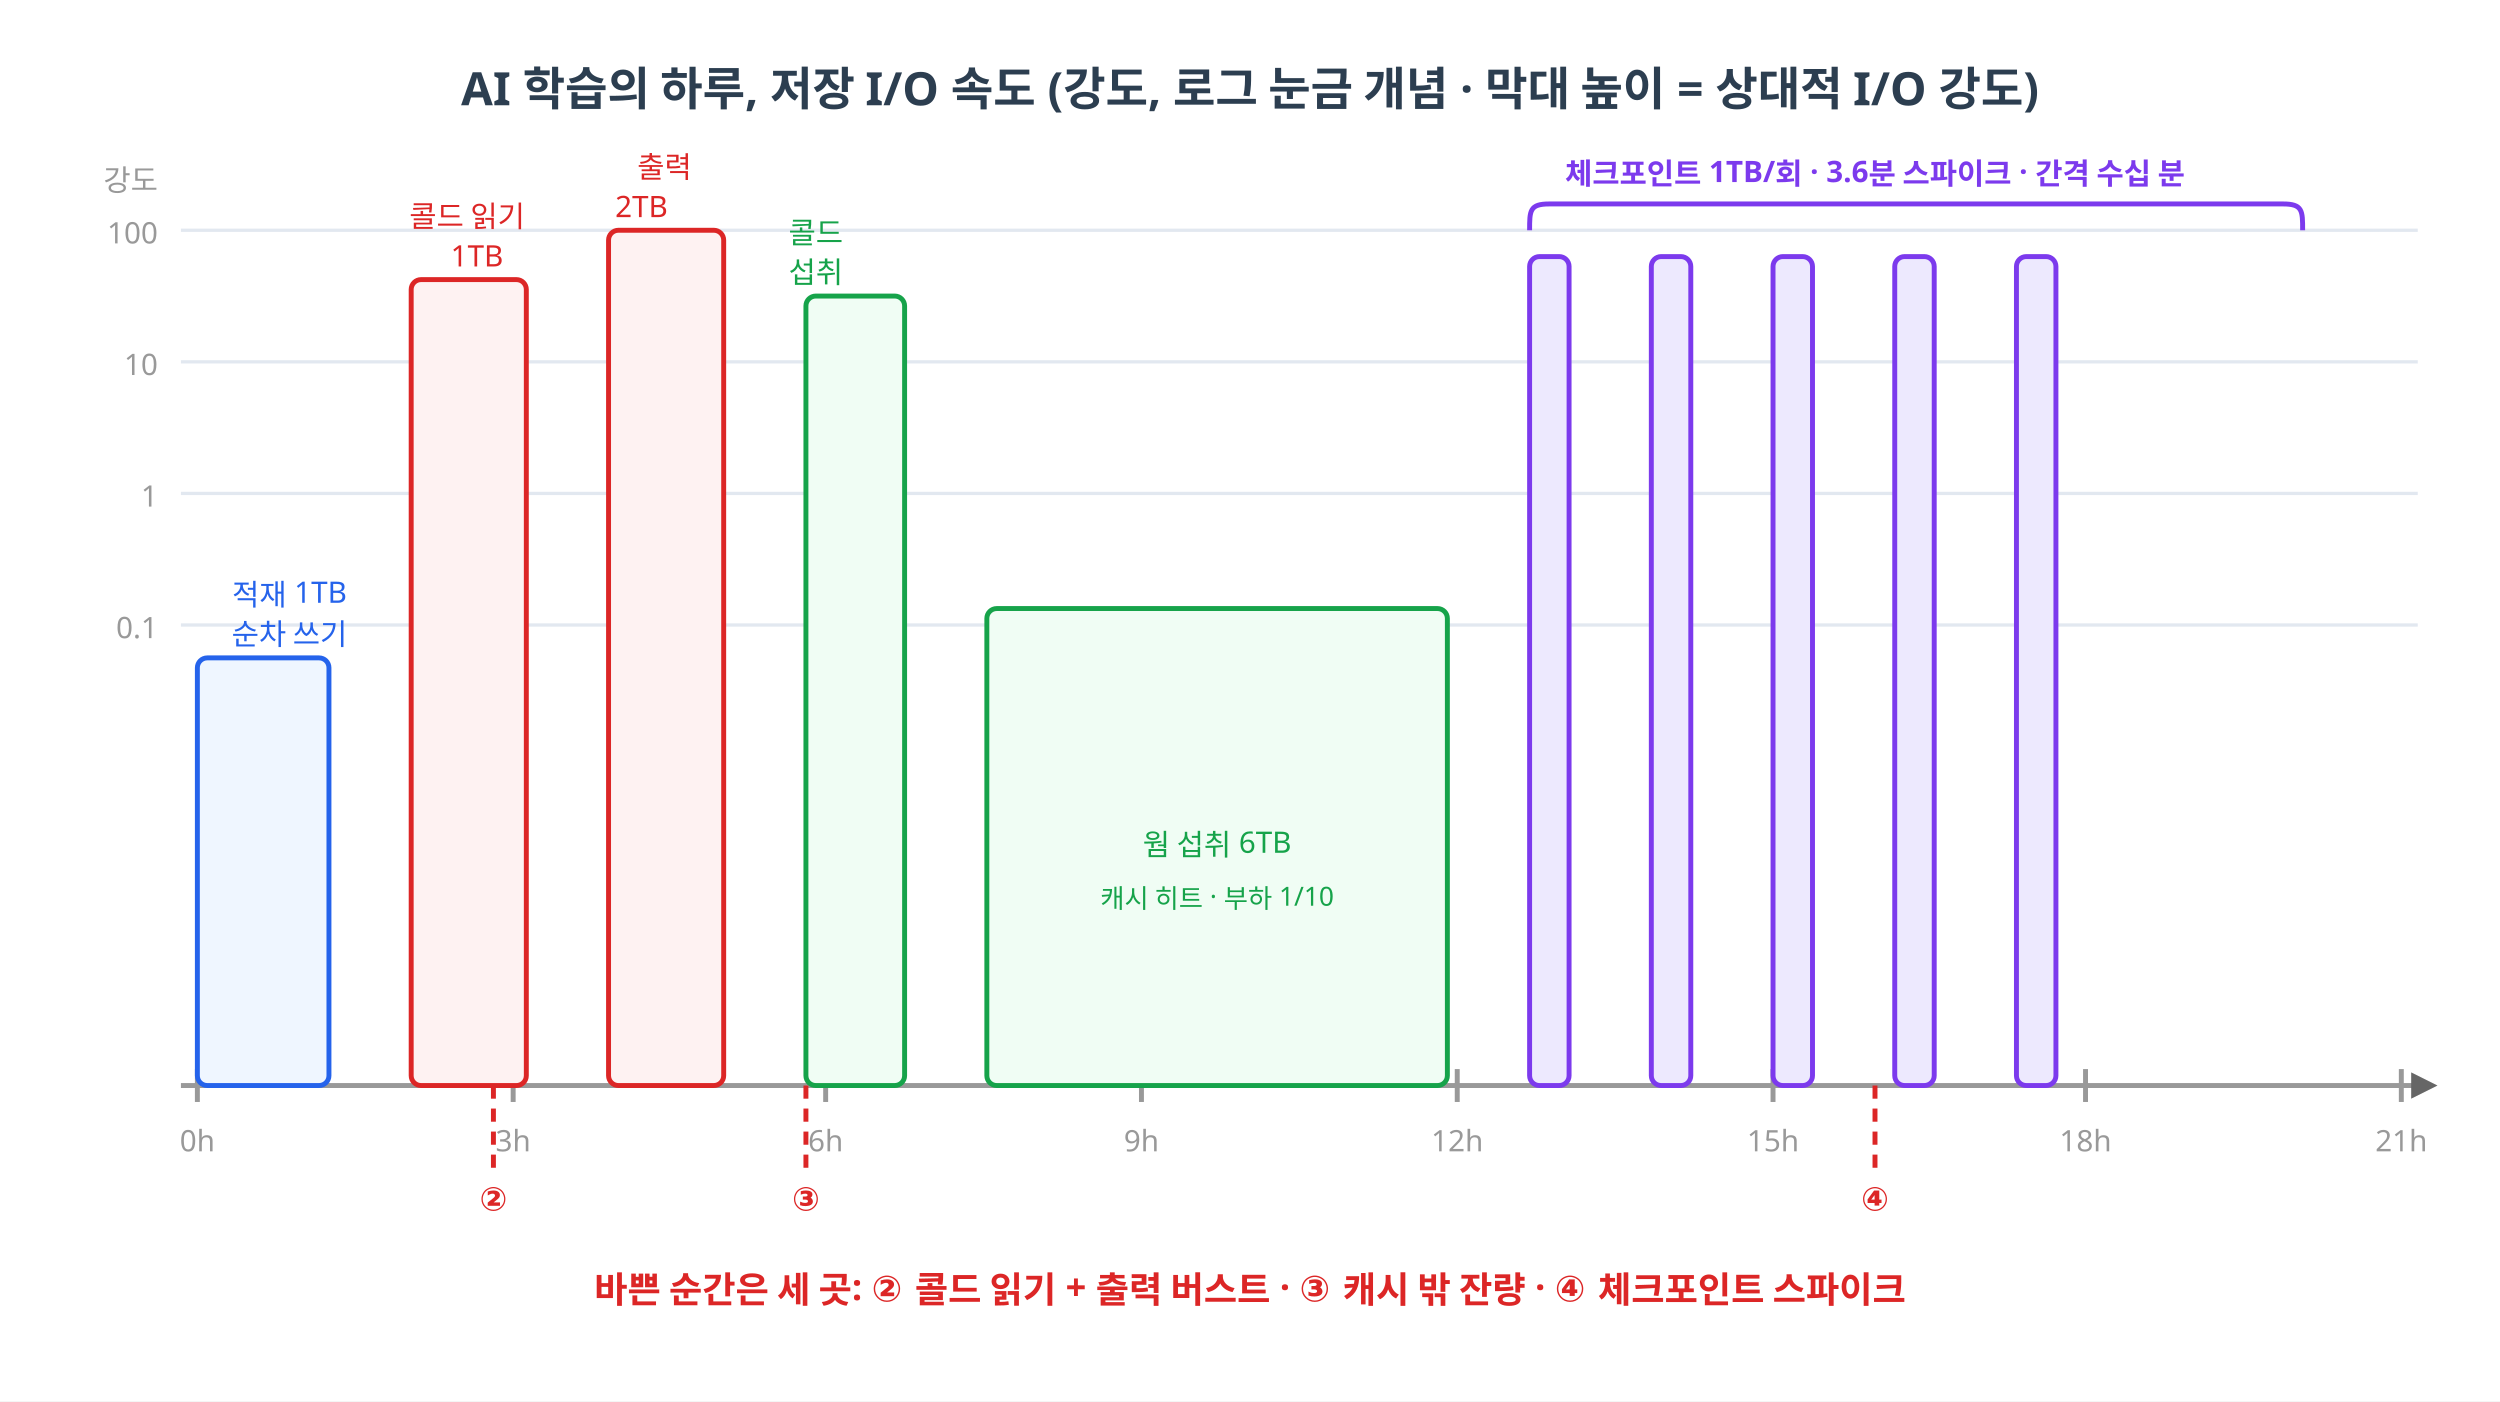
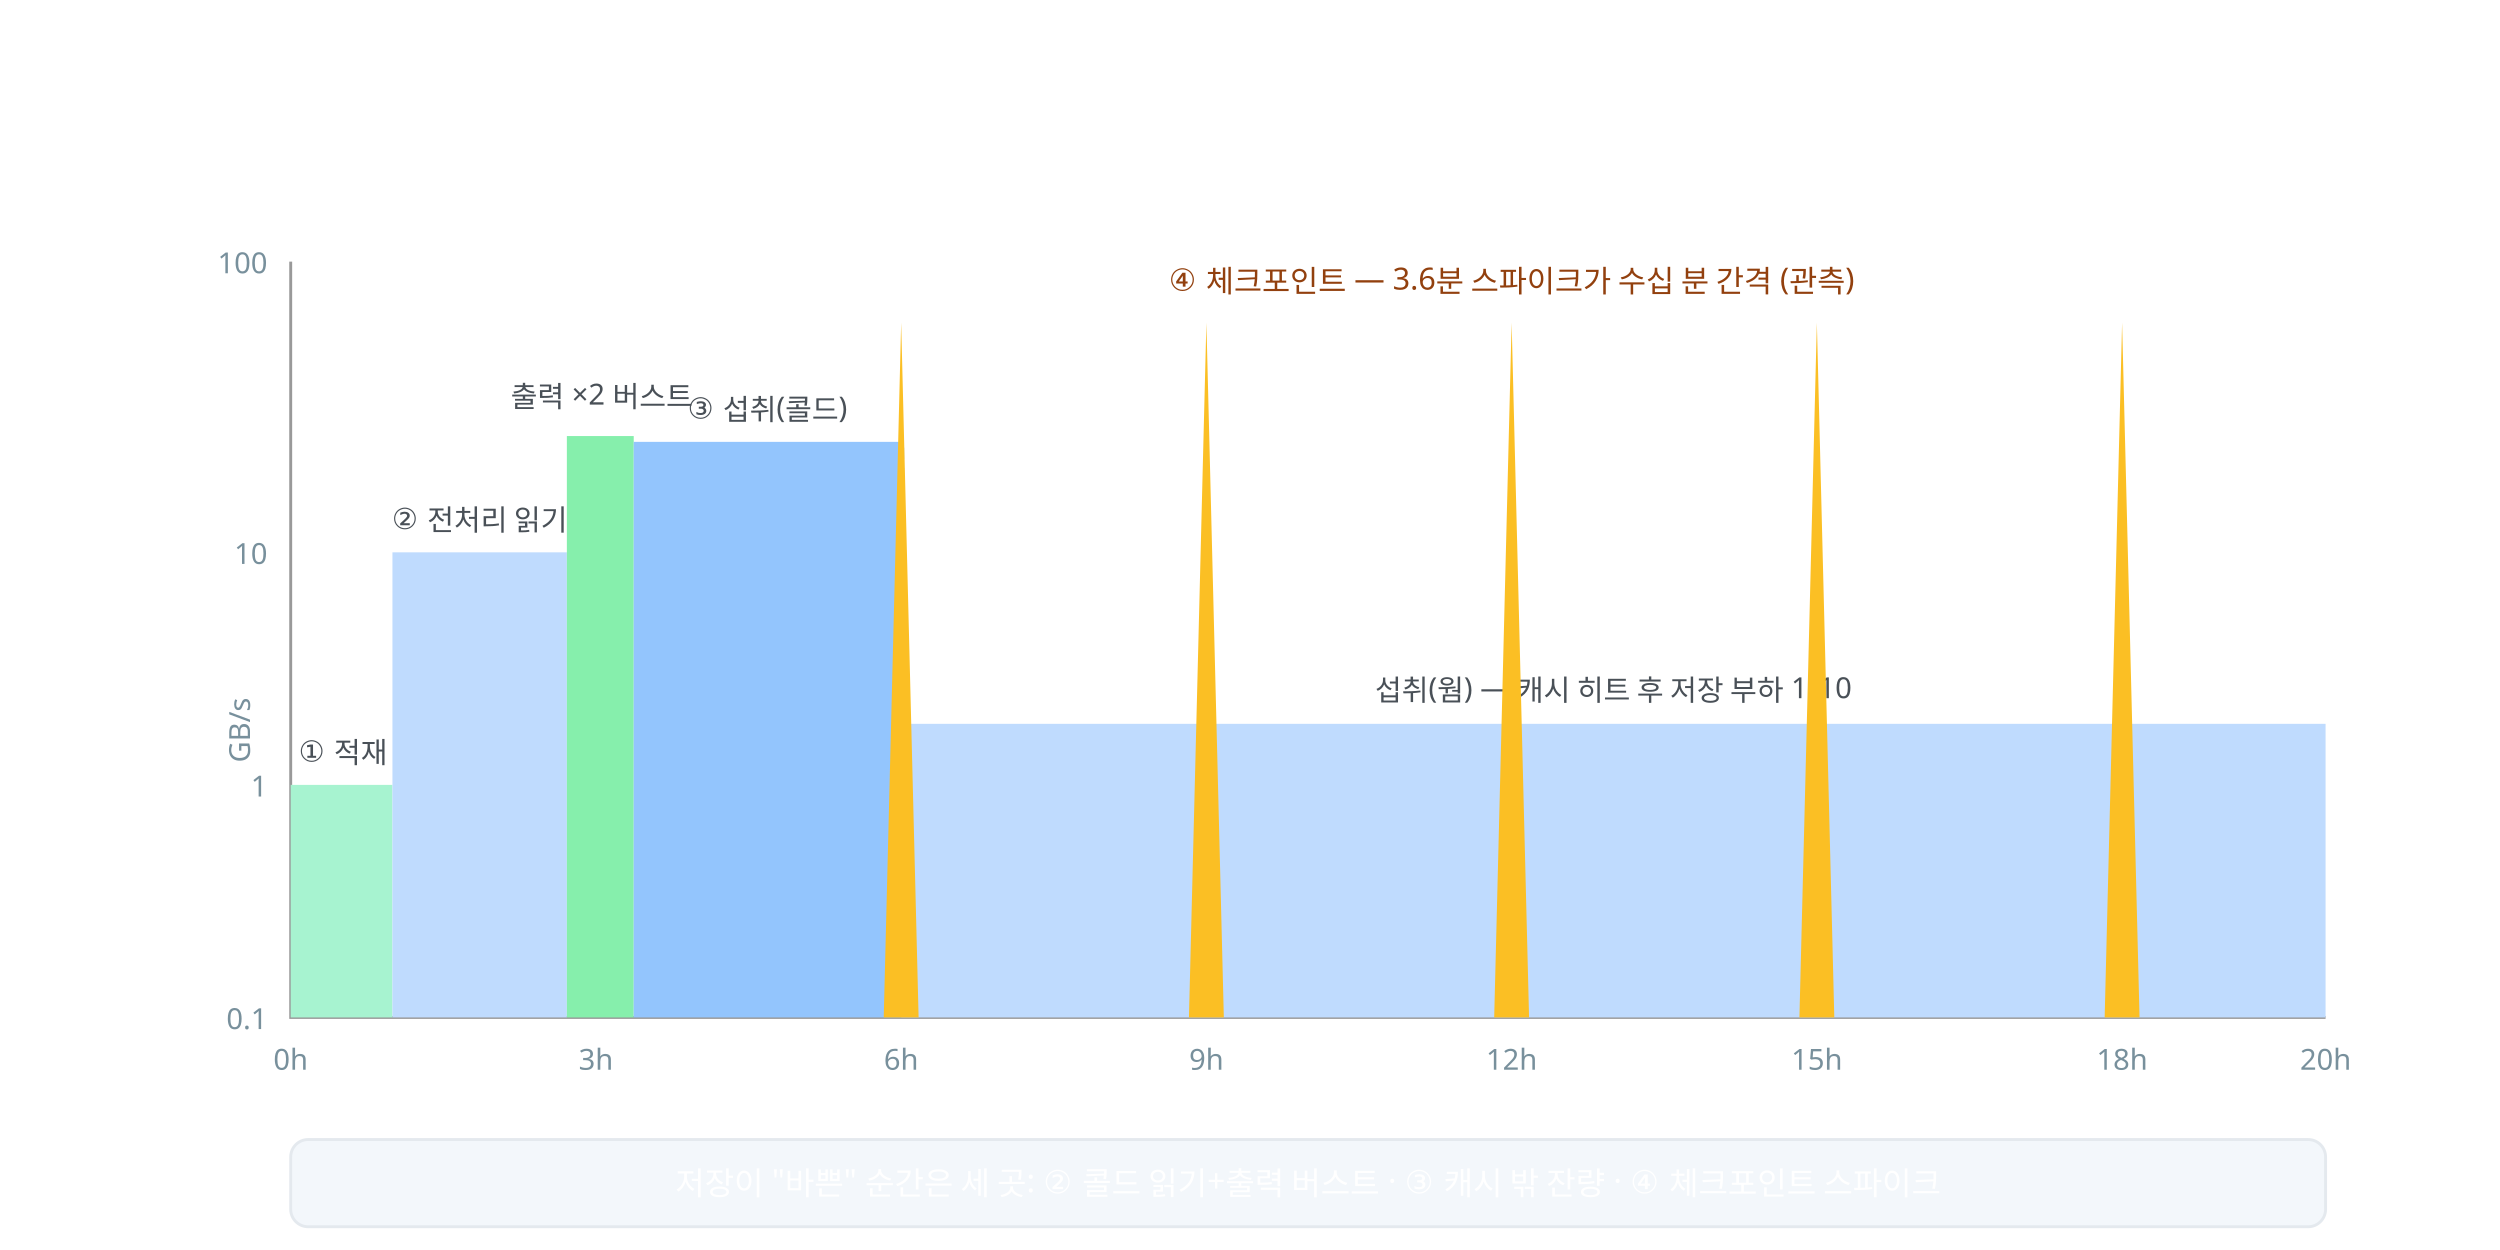
- <svg xmlns="http://www.w3.org/2000/svg" viewBox="0 0 760 426" width="760" role="img">
-   <style>text{font-family:'Noto Sans KR','Apple SD Gothic Neo','Malgun Gothic',system-ui,sans-serif}</style>
-   <rect x="0" y="0" width="760" height="426" fill="#ffffff" />
-   <defs>
-     <marker id="ar" markerWidth="8" markerHeight="8" refX="2" refY="4" orient="auto" markerUnits="userSpaceOnUse">
-       <path d="M0 0 L8 4 L0 8 Z" fill="#666666" />
-     </marker>
-   </defs>
-   <text x="380" y="32" font-size="14" font-weight="700" fill="#2c3e50" text-anchor="middle">AI 학습의 하루, 저장 I/O 속도 (강도, 로그 눈금 개념 · 막대 높이 = 상대적 I/O 강도)</text>
-   <text x="48" y="74" font-size="9" fill="#999999" text-anchor="end">100</text>
-   <line x1="55" y1="70" x2="735" y2="70" stroke="#e2e8f0" stroke-width="1" />
-   <text x="48" y="114" font-size="9" fill="#999999" text-anchor="end">10</text>
-   <line x1="55" y1="110" x2="735" y2="110" stroke="#e2e8f0" stroke-width="1" />
-   <text x="48" y="154" font-size="9" fill="#999999" text-anchor="end">1</text>
-   <line x1="55" y1="150" x2="735" y2="150" stroke="#e2e8f0" stroke-width="1" />
-   <text x="48" y="194" font-size="9" fill="#999999" text-anchor="end">0.1</text>
-   <line x1="55" y1="190" x2="735" y2="190" stroke="#e2e8f0" stroke-width="1" />
-   <text x="48" y="58" font-size="9" fill="#999999" text-anchor="end">강도</text>
-   <line x1="55" y1="330" x2="735" y2="330" stroke="#999999" stroke-width="1.5" marker-end="url(#ar)" />
-   <line x1="60" y1="325" x2="60" y2="335" stroke="#999999" stroke-width="1.5" />
-   <text x="60" y="350" font-size="9" fill="#999999" text-anchor="middle">0h</text>
-   <line x1="156" y1="325" x2="156" y2="335" stroke="#999999" stroke-width="1.5" />
-   <text x="156" y="350" font-size="9" fill="#999999" text-anchor="middle">3h</text>
-   <line x1="251" y1="325" x2="251" y2="335" stroke="#999999" stroke-width="1.5" />
-   <text x="251" y="350" font-size="9" fill="#999999" text-anchor="middle">6h</text>
-   <line x1="347" y1="325" x2="347" y2="335" stroke="#999999" stroke-width="1.5" />
-   <text x="347" y="350" font-size="9" fill="#999999" text-anchor="middle">9h</text>
-   <line x1="443" y1="325" x2="443" y2="335" stroke="#999999" stroke-width="1.5" />
-   <text x="443" y="350" font-size="9" fill="#999999" text-anchor="middle">12h</text>
-   <line x1="539" y1="325" x2="539" y2="335" stroke="#999999" stroke-width="1.5" />
-   <text x="539" y="350" font-size="9" fill="#999999" text-anchor="middle">15h</text>
-   <line x1="634" y1="325" x2="634" y2="335" stroke="#999999" stroke-width="1.5" />
-   <text x="634" y="350" font-size="9" fill="#999999" text-anchor="middle">18h</text>
-   <line x1="730" y1="325" x2="730" y2="335" stroke="#999999" stroke-width="1.5" />
-   <text x="730" y="350" font-size="9" fill="#999999" text-anchor="middle">21h</text>
-   <rect x="60" y="200" width="40" height="130" rx="3" fill="#eff6ff" stroke="#2563eb" stroke-width="1.5" />
-   <text x="88" y="184" font-size="9" fill="#2563eb" text-anchor="middle">적재 1TB</text>
-   <text x="88" y="196" font-size="9" fill="#2563eb" text-anchor="middle">순차 쓰기</text>
-   <rect x="125" y="85" width="35" height="245" rx="3" fill="#fef2f2" stroke="#dc2626" stroke-width="1.5" />
-   <text x="142" y="69" font-size="9" fill="#dc2626" text-anchor="middle">콜드 읽기</text>
-   <text x="145" y="81" font-size="9" fill="#dc2626" text-anchor="middle">1TB</text>
-   <rect x="185" y="70" width="35" height="260" rx="3" fill="#fef2f2" stroke="#dc2626" stroke-width="1.5" />
-   <text x="202" y="54" font-size="9" fill="#dc2626" text-anchor="middle">출력</text>
-   <text x="195" y="66" font-size="9" fill="#dc2626" text-anchor="middle">2TB</text>
-   <rect x="245" y="90" width="30" height="240" rx="3" fill="#f0fdf4" stroke="#16a34a" stroke-width="1.5" />
-   <text x="248" y="74" font-size="9" fill="#16a34a" text-anchor="middle">콜드</text>
-   <text x="248" y="86" font-size="9" fill="#16a34a" text-anchor="middle">섭취</text>
-   <rect x="300" y="185" width="140" height="145" rx="3" fill="#f0fdf4" stroke="#16a34a" stroke-width="1.5" />
-   <text x="370" y="260" font-size="9" fill="#16a34a" text-anchor="middle">웜 섭취 6TB</text>
-   <text x="370" y="276" font-size="8" fill="#16a34a" text-anchor="middle">캐시 히트 · 부하 1/10</text>
-   <rect x="465" y="78" width="12" height="252" rx="3" fill="#ede9fe" stroke="#7c3aed" stroke-width="1.5" />
-   <rect x="502" y="78" width="12" height="252" rx="3" fill="#ede9fe" stroke="#7c3aed" stroke-width="1.5" />
-   <rect x="539" y="78" width="12" height="252" rx="3" fill="#ede9fe" stroke="#7c3aed" stroke-width="1.5" />
-   <rect x="576" y="78" width="12" height="252" rx="3" fill="#ede9fe" stroke="#7c3aed" stroke-width="1.5" />
-   <rect x="613" y="78" width="12" height="252" rx="3" fill="#ede9fe" stroke="#7c3aed" stroke-width="1.5" />
-   <path d="M465 70 C465 64 465 62 471 62 L694 62 C700 62 700 64 700 70" stroke="#7c3aed" stroke-width="1.5" fill="none" />
-   <text x="570" y="56" font-size="9" fill="#7c3aed" text-anchor="middle" font-weight="700">체크포인트 1TB/회 · 3.6분 스파이크 · 간격 수십 분</text>
-   <line x1="150" y1="330" x2="150" y2="355" stroke="#dc2626" stroke-width="1.5" stroke-dasharray="4,3" />
-   <text x="150" y="368" font-size="10" fill="#dc2626" text-anchor="middle" font-weight="700">②</text>
-   <line x1="245" y1="330" x2="245" y2="355" stroke="#dc2626" stroke-width="1.5" stroke-dasharray="4,3" />
-   <text x="245" y="368" font-size="10" fill="#dc2626" text-anchor="middle" font-weight="700">③</text>
-   <line x1="570" y1="330" x2="570" y2="355" stroke="#dc2626" stroke-width="1.5" stroke-dasharray="4,3" />
-   <text x="570" y="368" font-size="10" fill="#dc2626" text-anchor="middle" font-weight="700">④</text>
-   <text x="380" y="396" font-size="11" fill="#dc2626" text-anchor="middle" font-weight="700">바쁜 순간은 세 곳: ② 콜드 읽기 + 출력 버스트 · ③ 캐시 밖 잔량 · ④ 체크포인트 스파이크</text>
+ <svg xmlns="http://www.w3.org/2000/svg" viewBox="0 0 860 430" width="100%" role="img" aria-label="AI 학습 하루의 I/O 시간축">
+   <style>text{font-family:'Noto Sans KR','Apple SD Gothic Neo','Malgun Gothic',system-ui,sans-serif;}</style>
+   <rect x="0" y="0" width="860" height="430" fill="#ffffff" />
+   <text x="440" y="28" font-size="15" fill="#ffffff" text-anchor="middle">AI 학습의 하루 — 저장 I/O 속도 (GB/s · 로그 눈금)</text>
+   <path d="M100,90 L100,350 L800,350" stroke="#999999" fill="none" />
+   <text x="92" y="354" font-size="10" fill="#78909c" text-anchor="end">0.1</text>
+   <text x="92" y="274" font-size="10" fill="#78909c" text-anchor="end">1</text>
+   <text x="92" y="194" font-size="10" fill="#78909c" text-anchor="end">10</text>
+   <text x="92" y="94" font-size="10" fill="#78909c" text-anchor="end">100</text>
+   <text x="86" y="240" font-size="10" fill="#78909c" text-anchor="end" transform="rotate(-90 86 240)">GB/s</text>
+   <text x="100" y="368" font-size="10" fill="#78909c" text-anchor="middle">0h</text>
+   <text x="205" y="368" font-size="10" fill="#78909c" text-anchor="middle">3h</text>
+   <text x="310" y="368" font-size="10" fill="#78909c" text-anchor="middle">6h</text>
+   <text x="415" y="368" font-size="10" fill="#78909c" text-anchor="middle">9h</text>
+   <text x="520" y="368" font-size="10" fill="#78909c" text-anchor="middle">12h</text>
+   <text x="625" y="368" font-size="10" fill="#78909c" text-anchor="middle">15h</text>
+   <text x="730" y="368" font-size="10" fill="#78909c" text-anchor="middle">18h</text>
+   <text x="800" y="368" font-size="10" fill="#78909c" text-anchor="middle">20h</text>
+   <rect x="100" y="270" width="35" height="80" fill="#a7f3d0" />
+   <text x="118" y="262" font-size="10" fill="#495057" text-anchor="middle">① 적재</text>
+   <rect x="135" y="190" width="60" height="160" fill="#bfdbfe" />
+   <polygon points="195,350 195,150 218,150 218,350" fill="#86efac" />
+   <text x="165" y="182" font-size="10" fill="#495057" text-anchor="middle">② 전처리 읽기</text>
+   <text x="207" y="140" font-size="10" fill="#495057" text-anchor="middle">출력 ×2 버스트</text>
+   <rect x="218" y="152" width="92" height="198" fill="#93c5fd" />
+   <rect x="310" y="249" width="490" height="101" fill="#bfdbfe" />
+   <path d="M310,249 L310,152" stroke="#1976d2" stroke-width="2" stroke-dasharray="4,3" />
+   <text x="264" y="144" font-size="10" fill="#495057" text-anchor="middle">③ 섭취(콜드)</text>
+   <text x="555" y="241" font-size="10" fill="#495057" text-anchor="middle">섭취(웜) — 캐시 히트 후 저장 부하 1/10</text>
+   <polygon points="304,350 310,111 316,350" fill="#fbbf24" />
+   <polygon points="409,350 415,111 421,350" fill="#fbbf24" />
+   <polygon points="514,350 520,111 526,350" fill="#fbbf24" />
+   <polygon points="619,350 625,111 631,350" fill="#fbbf24" />
+   <polygon points="724,350 730,111 736,350" fill="#fbbf24" />
+   <text x="520" y="100" font-size="10.5" fill="#92400e" text-anchor="middle">④ 체크포인트 — 3.6분 스파이크가 수십 분 간격 (관측)</text>
+   <rect x="100" y="392" width="700" height="30" rx="6" fill="#f3f7fb" stroke="#e4e9ee" />
+   <text x="450" y="411" font-size="11" fill="#ffffff" text-anchor="middle">저장이 "바쁜" 순간은 세 곳: ② 콜드 읽기+출력 버스트 · ③ 캐시 밖 잔량 · ④ 체크포인트 스파이크</text>
</svg>
